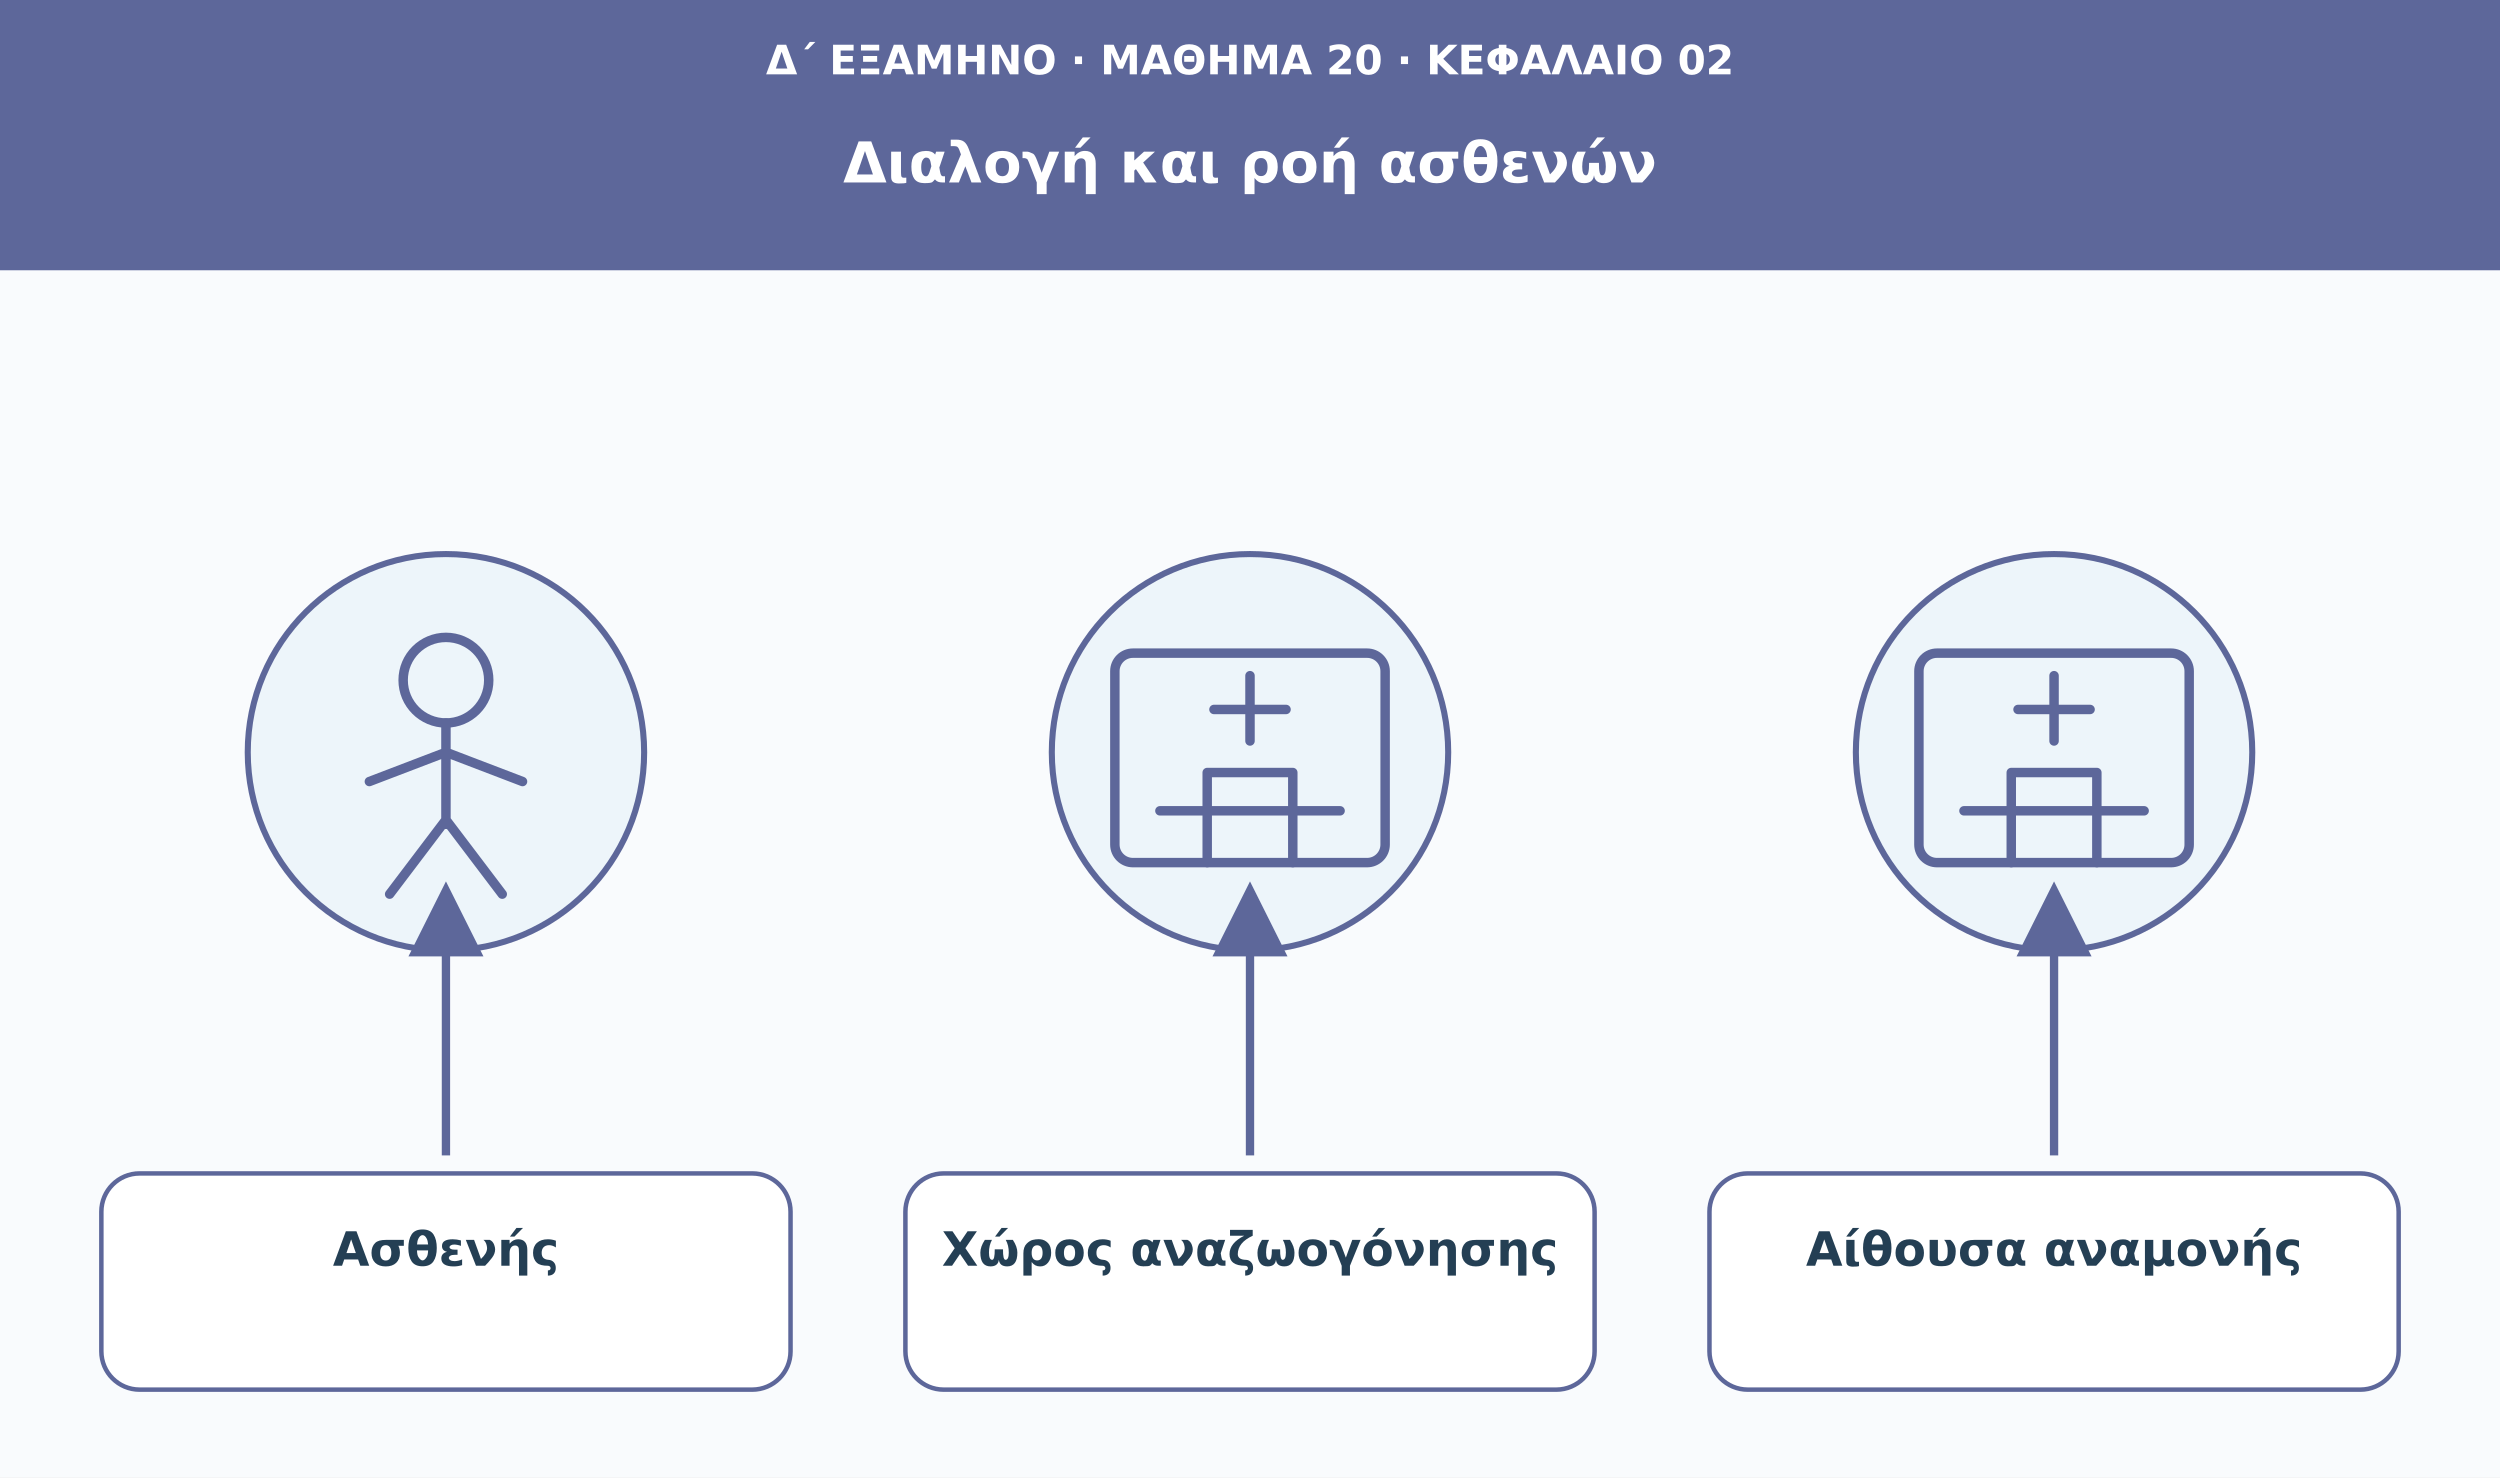
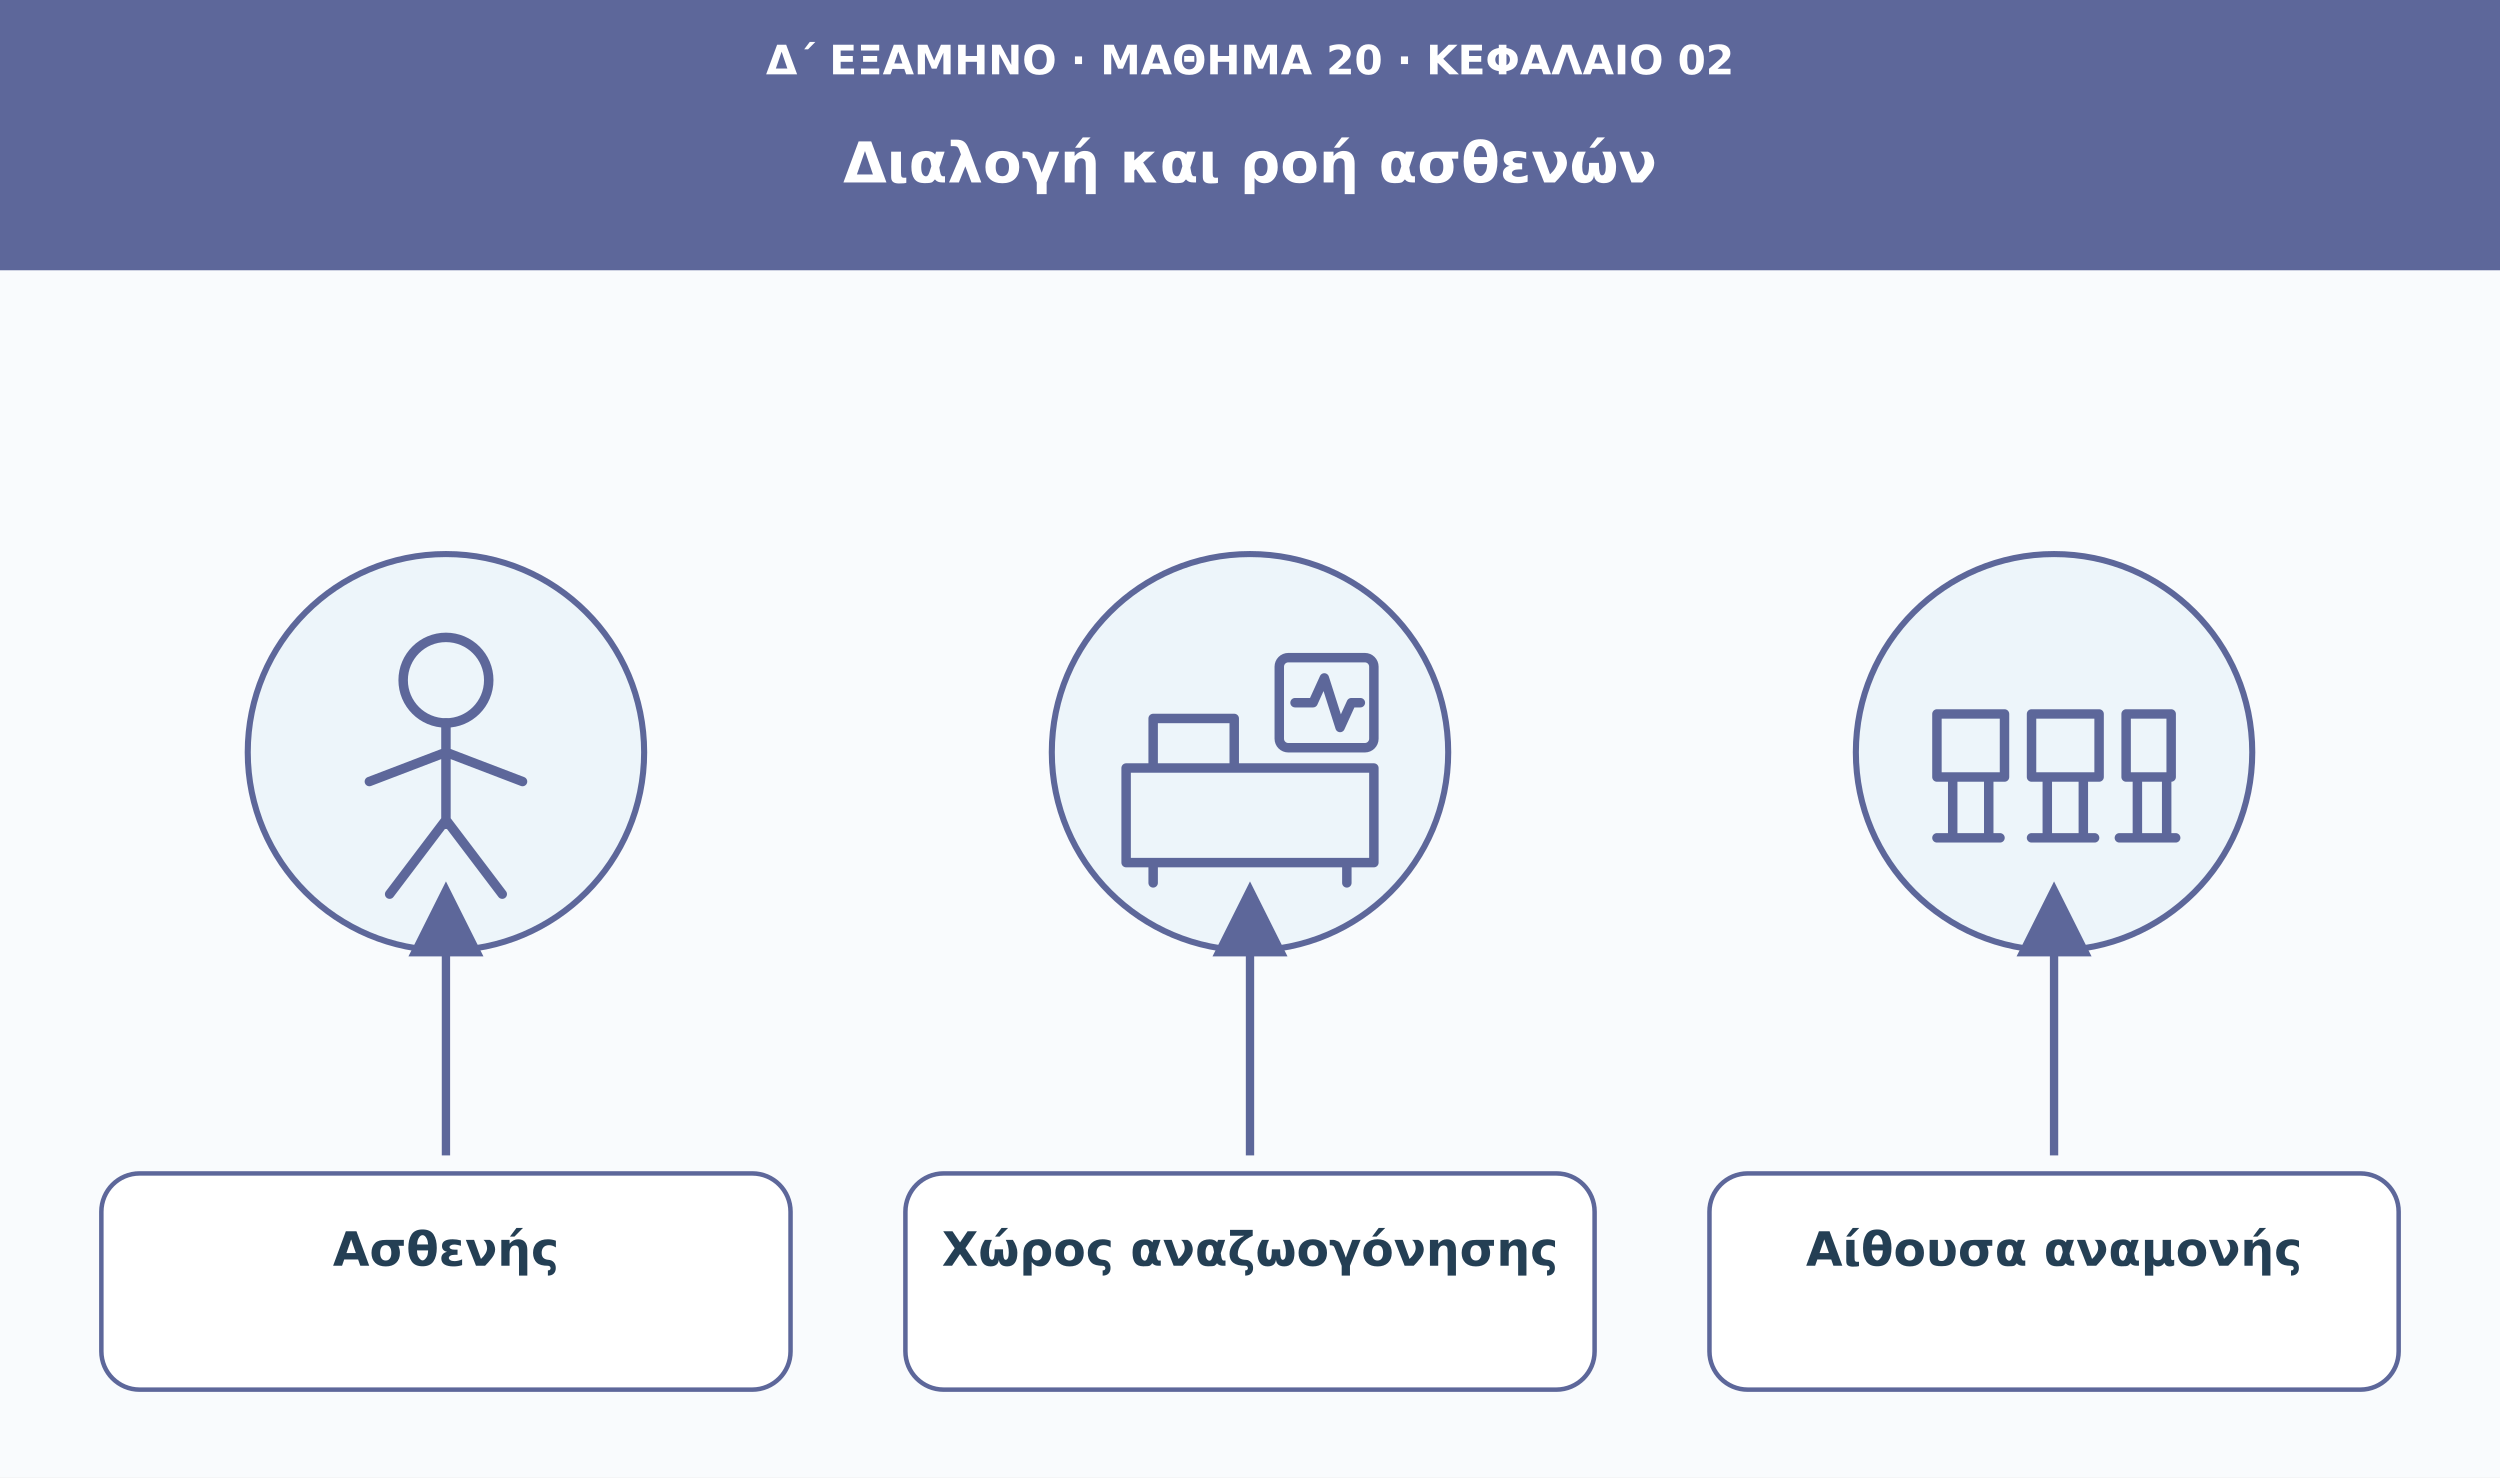
<svg xmlns="http://www.w3.org/2000/svg" viewBox="0 0 1110 656" role="img" aria-labelledby="t d">
  <defs>
    <marker id="arrow" viewBox="0 0 10 10" markerWidth="9" markerHeight="9" refX="8" refY="5" orient="auto">
      <path d="M0 0L10 5L0 10Z" fill="#5d679a" />
    </marker>
  </defs>
  <rect width="1110" height="656" fill="#f9fbfd" />
  <rect width="1110" height="120" fill="#5d679a" />
  <text x="555" y="33" font-family="DejaVu Sans,Arial,sans-serif" font-size="18" fill="#ffffff" font-weight="680" text-anchor="middle">Δ΄ ΕΞΑΜΗΝΟ · ΜΑΘΗΜΑ 20 · ΚΕΦΑΛΑΙΟ 02</text>
  <text x="555" y="81" font-family="DejaVu Sans,Arial,sans-serif" font-size="25" fill="#ffffff" font-weight="750" text-anchor="middle">Διαλογή και ροή ασθενών</text>
  <circle cx="198" cy="334" r="88" fill="#edf5fa" stroke="#5d679a" stroke-width="2.7" />
  <g transform="translate(198 334)" fill="none" stroke="#5d679a" stroke-width="4.2" stroke-linecap="round" stroke-linejoin="round">
    <circle cx="0" cy="-32" r="19" />
    <path d="M0-13v45m-34-19L0 0l34 13M0 30l-25 33M0 30l25 33" />
  </g>
  <path d="M198 513L198 398" stroke="#5d679a" stroke-width="3.7" marker-end="url(#arrow)" />
  <rect x="45" y="521" width="306" height="96" rx="17" fill="#fff" stroke="#5d679a" stroke-width="2" />
  <text x="198" y="562" font-family="DejaVu Sans,Arial,sans-serif" font-size="21" fill="#243f54" font-weight="700" text-anchor="middle">Ασθενής</text>
  <circle cx="555" cy="334" r="88" fill="#edf5fa" stroke="#5d679a" stroke-width="2.7" />
  <g transform="translate(555 334)" fill="none" stroke="#5d679a" stroke-width="4.2" stroke-linecap="round" stroke-linejoin="round">
-     <rect x="-60" y="-44" width="120" height="93" rx="8" />
-     <path d="M0-34v29m-16-14h32M-40 26h80M-19 49V9h38v40" />
+     <path d="M-55 7h110v42H-55Z M-43 7V-15h36V7 M-43 49v9m86-9v9" />
+     <rect x="13" y="-42" width="42" height="40" rx="4" />
+     <path d="M20-22h8l5-11 7 22 5-11h4" />
  </g>
  <path d="M555 513L555 398" stroke="#5d679a" stroke-width="3.7" marker-end="url(#arrow)" />
  <rect x="402" y="521" width="306" height="96" rx="17" fill="#fff" stroke="#5d679a" stroke-width="2" />
  <text x="555" y="562" font-family="DejaVu Sans,Arial,sans-serif" font-size="21" fill="#243f54" font-weight="700" text-anchor="middle">Χώρος αναζωογόνησης</text>
  <circle cx="912" cy="334" r="88" fill="#edf5fa" stroke="#5d679a" stroke-width="2.7" />
  <g transform="translate(912 334)" fill="none" stroke="#5d679a" stroke-width="4.2" stroke-linecap="round" stroke-linejoin="round">
-     <rect x="-60" y="-44" width="120" height="93" rx="8" />
-     <path d="M0-34v29m-16-14h32M-40 26h80M-19 49V9h38v40" />
+     <path d="M-52-17h30v28h-30Z M-45 11v27m16-27v27m-23 0h28 M-10-17h30v28h-30Z M-3 11v27m16-27v27m-23 0h28 M32-17h20v28H32Z M37 11v27m13-27v27m-21 0h25" />
  </g>
  <path d="M912 513L912 398" stroke="#5d679a" stroke-width="3.7" marker-end="url(#arrow)" />
  <rect x="759" y="521" width="306" height="96" rx="17" fill="#fff" stroke="#5d679a" stroke-width="2" />
  <text x="912" y="562" font-family="DejaVu Sans,Arial,sans-serif" font-size="21" fill="#243f54" font-weight="700" text-anchor="middle">Αίθουσα αναμονής</text>
</svg>
